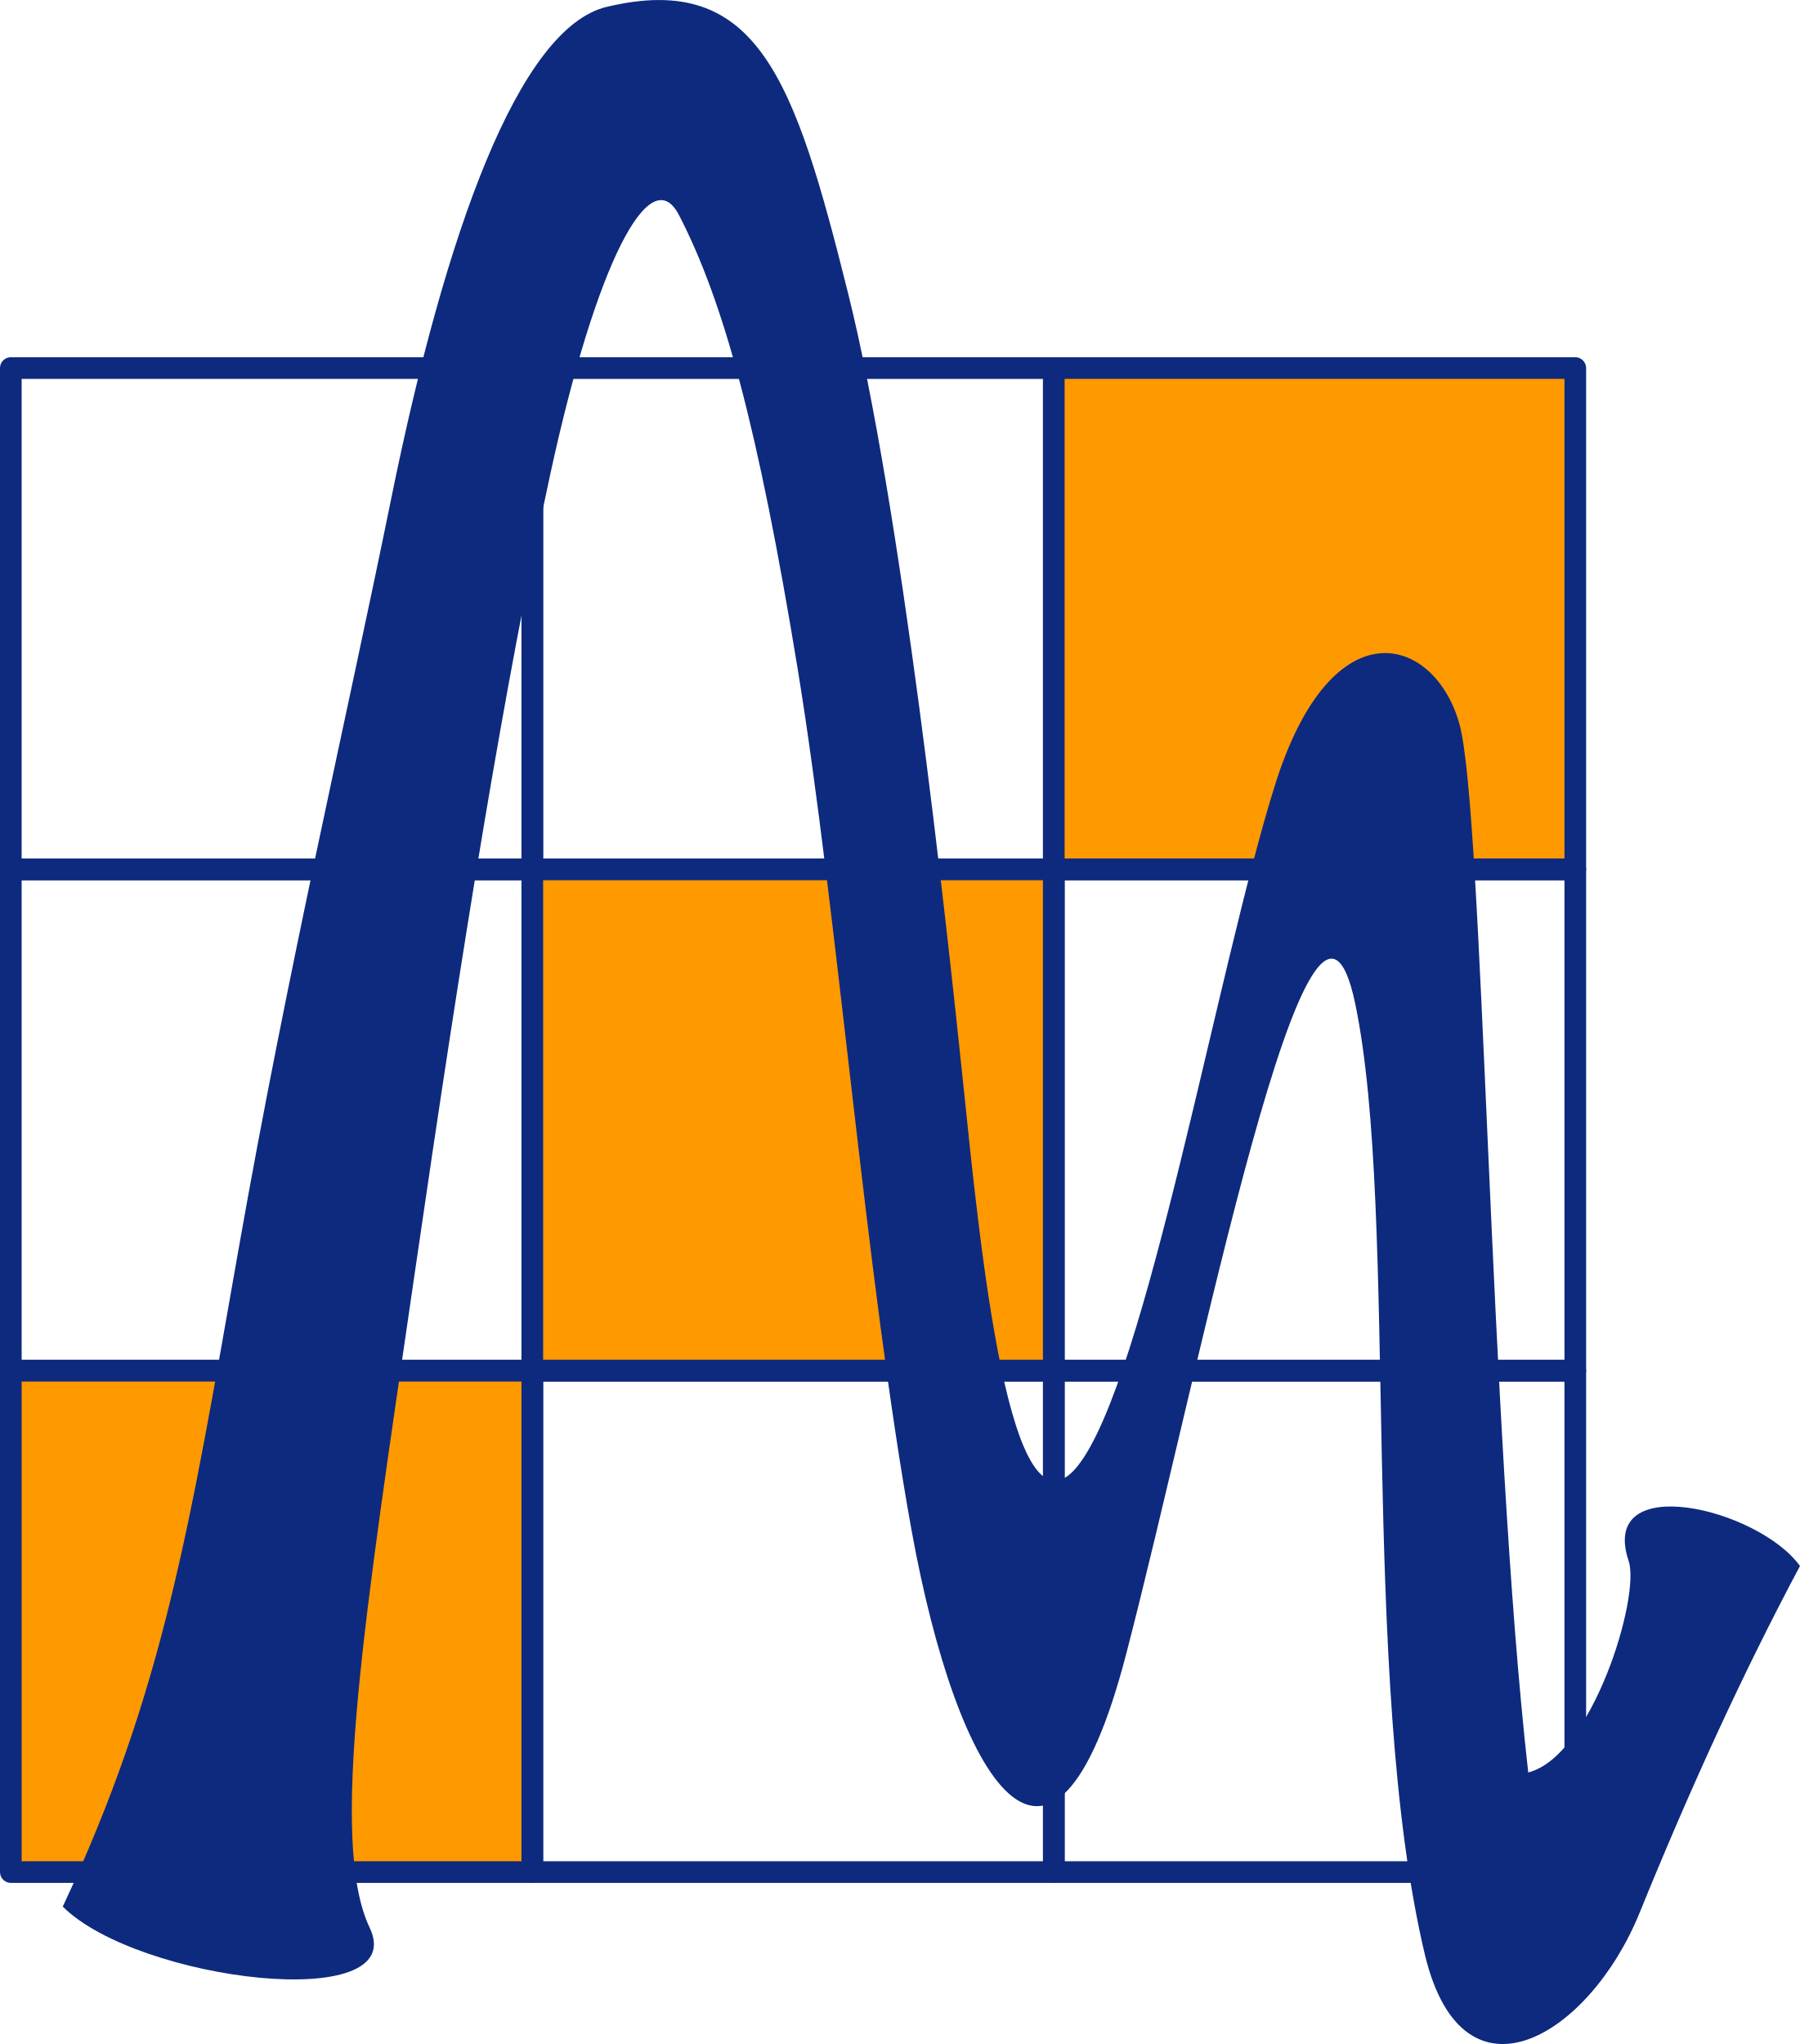
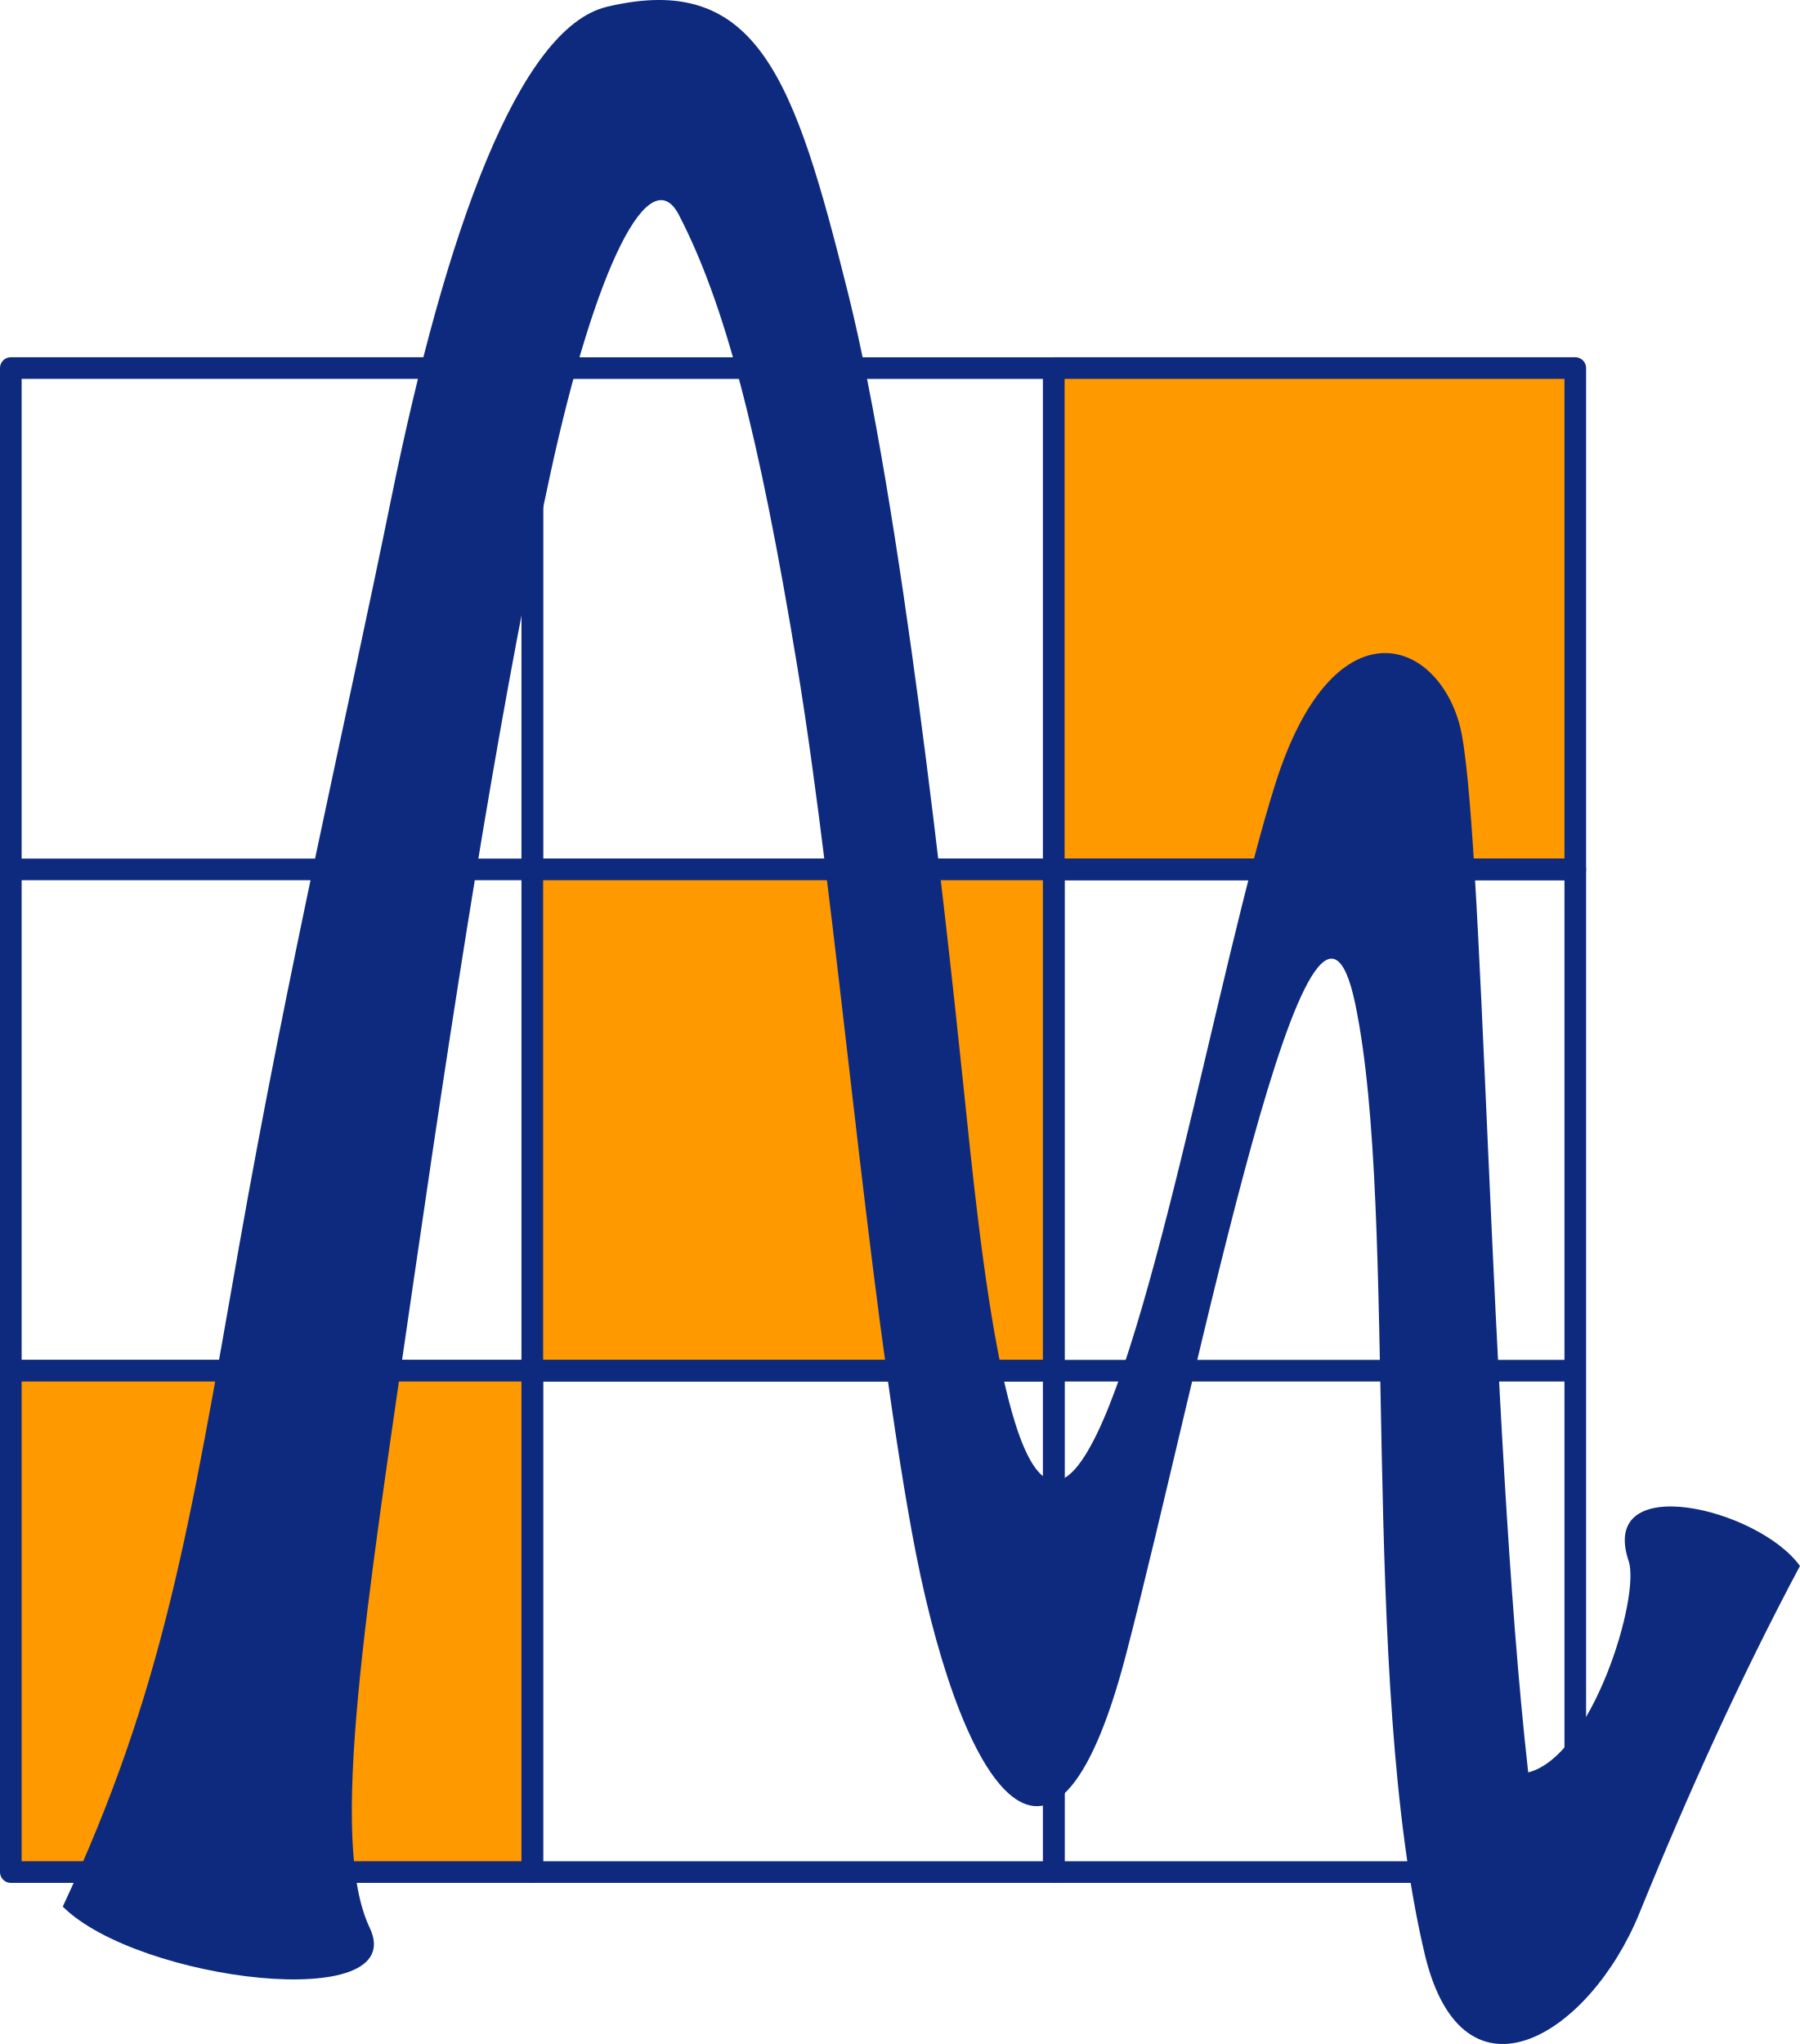
- <svg xmlns="http://www.w3.org/2000/svg" version="1.1" id="svg4378" viewBox="0 0 124.788 141.68" height="39.985mm" width="35.218mm">
-   <defs id="defs4380" />
-   <g transform="translate(-140.2267,-137.4554)" id="layer1">
-     <rect y="162.968" x="140.977" height="34.749" width="36.154" id="rect4338-4-2-38" style="color:#000000;clip-rule:nonzero;display:inline;overflow:visible;visibility:visible;opacity:1;isolation:auto;mix-blend-mode:normal;color-interpolation:sRGB;color-interpolation-filters:linearRGB;solid-color:#000000;solid-opacity:1;fill:none;fill-opacity:1;fill-rule:nonzero;stroke:#0e2a7e;stroke-width:1.5;stroke-linecap:round;stroke-linejoin:round;stroke-miterlimit:4;stroke-dasharray:none;stroke-dashoffset:0;stroke-opacity:1;color-rendering:auto;image-rendering:auto;shape-rendering:auto;text-rendering:auto;enable-background:accumulate" />
-     <rect y="197.718" x="140.977" height="34.749" width="36.154" id="rect4338-4-7-1" style="color:#000000;clip-rule:nonzero;display:inline;overflow:visible;visibility:visible;opacity:1;isolation:auto;mix-blend-mode:normal;color-interpolation:sRGB;color-interpolation-filters:linearRGB;solid-color:#000000;solid-opacity:1;fill:none;fill-opacity:1;fill-rule:nonzero;stroke:#0e2a7e;stroke-width:1.5;stroke-linecap:round;stroke-linejoin:round;stroke-miterlimit:4;stroke-dasharray:none;stroke-dashoffset:0;stroke-opacity:1;color-rendering:auto;image-rendering:auto;shape-rendering:auto;text-rendering:auto;enable-background:accumulate" />
-     <rect y="232.467" x="140.977" height="34.749" width="36.154" id="rect4338-4-8-0-5" style="color:#000000;clip-rule:nonzero;display:inline;overflow:visible;visibility:visible;opacity:1;isolation:auto;mix-blend-mode:normal;color-interpolation:sRGB;color-interpolation-filters:linearRGB;solid-color:#000000;solid-opacity:1;fill:#ff9900;fill-opacity:1;fill-rule:nonzero;stroke:#0e2a7e;stroke-width:1.5;stroke-linecap:round;stroke-linejoin:round;stroke-miterlimit:4;stroke-dasharray:none;stroke-dashoffset:0;stroke-opacity:1;color-rendering:auto;image-rendering:auto;shape-rendering:auto;text-rendering:auto;enable-background:accumulate" />
-     <rect y="162.969" x="177.131" height="34.749" width="36.154" id="rect4338-4-2-3-8" style="color:#000000;clip-rule:nonzero;display:inline;overflow:visible;visibility:visible;opacity:1;isolation:auto;mix-blend-mode:normal;color-interpolation:sRGB;color-interpolation-filters:linearRGB;solid-color:#000000;solid-opacity:1;fill:none;fill-opacity:1;fill-rule:nonzero;stroke:#0e2a7e;stroke-width:1.5;stroke-linecap:round;stroke-linejoin:round;stroke-miterlimit:4;stroke-dasharray:none;stroke-dashoffset:0;stroke-opacity:1;color-rendering:auto;image-rendering:auto;shape-rendering:auto;text-rendering:auto;enable-background:accumulate" />
-     <rect y="197.718" x="177.131" height="34.749" width="36.154" id="rect4338-4-7-5-3" style="color:#000000;clip-rule:nonzero;display:inline;overflow:visible;visibility:visible;opacity:1;isolation:auto;mix-blend-mode:normal;color-interpolation:sRGB;color-interpolation-filters:linearRGB;solid-color:#000000;solid-opacity:1;fill:#ff9900;fill-opacity:1;fill-rule:nonzero;stroke:#0e2a7e;stroke-width:1.5;stroke-linecap:round;stroke-linejoin:round;stroke-miterlimit:4;stroke-dasharray:none;stroke-dashoffset:0;stroke-opacity:1;color-rendering:auto;image-rendering:auto;shape-rendering:auto;text-rendering:auto;enable-background:accumulate" />
-     <rect y="232.467" x="177.131" height="34.749" width="36.154" id="rect4338-4-8-0-4-4" style="color:#000000;clip-rule:nonzero;display:inline;overflow:visible;visibility:visible;opacity:1;isolation:auto;mix-blend-mode:normal;color-interpolation:sRGB;color-interpolation-filters:linearRGB;solid-color:#000000;solid-opacity:1;fill:none;fill-opacity:1;fill-rule:nonzero;stroke:#0e2a7e;stroke-width:1.5;stroke-linecap:round;stroke-linejoin:round;stroke-miterlimit:4;stroke-dasharray:none;stroke-dashoffset:0;stroke-opacity:1;color-rendering:auto;image-rendering:auto;shape-rendering:auto;text-rendering:auto;enable-background:accumulate" />
-     <rect y="162.968" x="213.285" height="34.749" width="36.154" id="rect4338-4-2-5-8" style="color:#000000;clip-rule:nonzero;display:inline;overflow:visible;visibility:visible;opacity:1;isolation:auto;mix-blend-mode:normal;color-interpolation:sRGB;color-interpolation-filters:linearRGB;solid-color:#000000;solid-opacity:1;fill:#ff9900;fill-opacity:1;fill-rule:nonzero;stroke:#0e2a7e;stroke-width:1.5;stroke-linecap:round;stroke-linejoin:round;stroke-miterlimit:4;stroke-dasharray:none;stroke-dashoffset:0;stroke-opacity:1;color-rendering:auto;image-rendering:auto;shape-rendering:auto;text-rendering:auto;enable-background:accumulate" />
-     <rect y="197.718" x="213.285" height="34.749" width="36.154" id="rect4338-4-7-59-6" style="color:#000000;clip-rule:nonzero;display:inline;overflow:visible;visibility:visible;opacity:1;isolation:auto;mix-blend-mode:normal;color-interpolation:sRGB;color-interpolation-filters:linearRGB;solid-color:#000000;solid-opacity:1;fill:none;fill-opacity:1;fill-rule:nonzero;stroke:#0e2a7e;stroke-width:1.5;stroke-linecap:round;stroke-linejoin:round;stroke-miterlimit:4;stroke-dasharray:none;stroke-dashoffset:0;stroke-opacity:1;color-rendering:auto;image-rendering:auto;shape-rendering:auto;text-rendering:auto;enable-background:accumulate" />
-     <rect y="232.467" x="213.285" height="34.749" width="36.154" id="rect4338-4-8-0-46-38" style="color:#000000;clip-rule:nonzero;display:inline;overflow:visible;visibility:visible;opacity:1;isolation:auto;mix-blend-mode:normal;color-interpolation:sRGB;color-interpolation-filters:linearRGB;solid-color:#000000;solid-opacity:1;fill:none;fill-opacity:1;fill-rule:nonzero;stroke:#0e2a7e;stroke-width:1.5;stroke-linecap:round;stroke-linejoin:round;stroke-miterlimit:4;stroke-dasharray:none;stroke-dashoffset:0;stroke-opacity:1;color-rendering:auto;image-rendering:auto;shape-rendering:auto;text-rendering:auto;enable-background:accumulate" />
-     <path id="path4495-5-6" d="m 182.303,137.926 c -6.109,1.455 -11.193,15.605 -14.945,34.043 -3.214,15.794 -7.162,32.602 -10.58,52.001 -3.417,19.399 -5.202,30.677 -12.201,45.642 5.219,5.19 24.143,7.475 21.28,1.466 -2.864,-6.009 -0.317,-21.712 3.095,-45.185 3.411,-23.474 6.234,-40.84 9.413,-55.514 3.179,-14.674 6.93,-21.885 8.931,-18.021 3.115,6.016 5.504,14.811 8.232,31.462 2.727,16.651 4.755,42.399 7.902,59.743 3.147,17.344 9.731,28.256 14.86,8.59 5.129,-19.666 12.855,-59.742 15.898,-45.098 3.043,14.643 0.236,46.679 4.841,65.961 2.67,10.931 11.415,5.51 14.857,-2.948 3.442,-8.458 7.042,-16.389 11.13,-24.067 -2.898,-4.014 -13.997,-6.657 -11.877,-0.344 0.829,2.467 -2.537,13.536 -6.962,14.655 -2.721,-24.104 -3.1,-66.557 -4.763,-72.641 -1.663,-6.085 -8.792,-8.435 -12.766,4.109 -3.974,12.544 -8.95,41.306 -13.699,47.279 -4.749,5.973 -6.782,-15.318 -7.956,-26.6 -1.175,-11.282 -4.279,-39.907 -7.978,-54.71 -3.698,-14.803 -6.258,-22.311 -16.711,-19.821 z" style="color:#000000;clip-rule:nonzero;display:inline;overflow:visible;visibility:visible;opacity:1;isolation:auto;mix-blend-mode:normal;color-interpolation:sRGB;color-interpolation-filters:linearRGB;solid-color:#000000;solid-opacity:1;fill:#0e2a7e;fill-opacity:1;fill-rule:nonzero;stroke:none;stroke-width:1.25;stroke-linecap:round;stroke-linejoin:round;stroke-miterlimit:4;stroke-dasharray:none;stroke-dashoffset:0;stroke-opacity:1;color-rendering:auto;image-rendering:auto;shape-rendering:auto;text-rendering:auto;enable-background:accumulate" />
+ <svg xmlns="http://www.w3.org/2000/svg" viewBox="0 0 124.788 141.68" height="151.125" width="133.107">
+   <g color="#000">
+     <path style="isolation:auto;mix-blend-mode:normal" overflow="visible" fill="none" stroke="#0e2a7e" stroke-width="1.5" stroke-linecap="round" stroke-linejoin="round" d="M.75 25.513h36.154v34.749H.75zM.75 60.263h36.154v34.749H.75z" />
+     <path style="isolation:auto;mix-blend-mode:normal" overflow="visible" fill="#f90" stroke="#0e2a7e" stroke-width="1.5" stroke-linecap="round" stroke-linejoin="round" d="M.75 95.012h36.154v34.749H.75z" />
+     <path style="isolation:auto;mix-blend-mode:normal" overflow="visible" fill="none" stroke="#0e2a7e" stroke-width="1.5" stroke-linecap="round" stroke-linejoin="round" d="M36.904 25.514h36.154v34.749H36.904z" />
+     <path style="isolation:auto;mix-blend-mode:normal" overflow="visible" fill="#f90" stroke="#0e2a7e" stroke-width="1.5" stroke-linecap="round" stroke-linejoin="round" d="M36.904 60.263h36.154v34.749H36.904z" />
+     <path style="isolation:auto;mix-blend-mode:normal" overflow="visible" fill="none" stroke="#0e2a7e" stroke-width="1.5" stroke-linecap="round" stroke-linejoin="round" d="M36.904 95.012h36.154v34.749H36.904z" />
+     <path style="isolation:auto;mix-blend-mode:normal" overflow="visible" fill="#f90" stroke="#0e2a7e" stroke-width="1.5" stroke-linecap="round" stroke-linejoin="round" d="M73.058 25.513h36.154v34.749H73.058z" />
+     <path style="isolation:auto;mix-blend-mode:normal" overflow="visible" fill="none" stroke="#0e2a7e" stroke-width="1.5" stroke-linecap="round" stroke-linejoin="round" d="M73.058 60.263h36.154v34.749H73.058zM73.058 95.012h36.154v34.749H73.058z" />
+     <path d="M42.077.47c-6.11 1.456-11.193 15.605-14.945 34.044-3.215 15.793-7.163 32.602-10.58 52-3.417 19.4-5.202 30.678-12.201 45.642 5.22 5.19 24.143 7.475 21.28 1.466-2.864-6.008-.317-21.711 3.094-45.185 3.411-23.473 6.234-40.84 9.413-55.514 3.179-14.675 6.93-21.885 8.931-18.021 3.115 6.016 5.504 14.811 8.232 31.462 2.727 16.651 4.755 42.4 7.901 59.744 3.147 17.344 9.73 28.255 14.86 8.59 5.13-19.667 12.855-59.742 15.898-45.099 3.043 14.643.236 46.68 4.84 65.96 2.671 10.932 11.416 5.51 14.858-2.948s7.043-16.389 11.13-24.067c-2.898-4.014-13.997-6.657-11.877-.344.83 2.467-2.537 13.536-6.962 14.655-2.72-24.104-3.1-66.557-4.763-72.641-1.663-6.085-8.792-8.435-12.766 4.109-3.973 12.543-8.95 41.306-13.699 47.279-4.75 5.973-6.781-15.318-7.956-26.6-1.175-11.282-4.28-39.908-7.978-54.71C55.09 5.489 52.53-2.02 42.077.47z" style="isolation:auto;mix-blend-mode:normal" overflow="visible" fill="#0e2a7e" />
  </g>
</svg>
